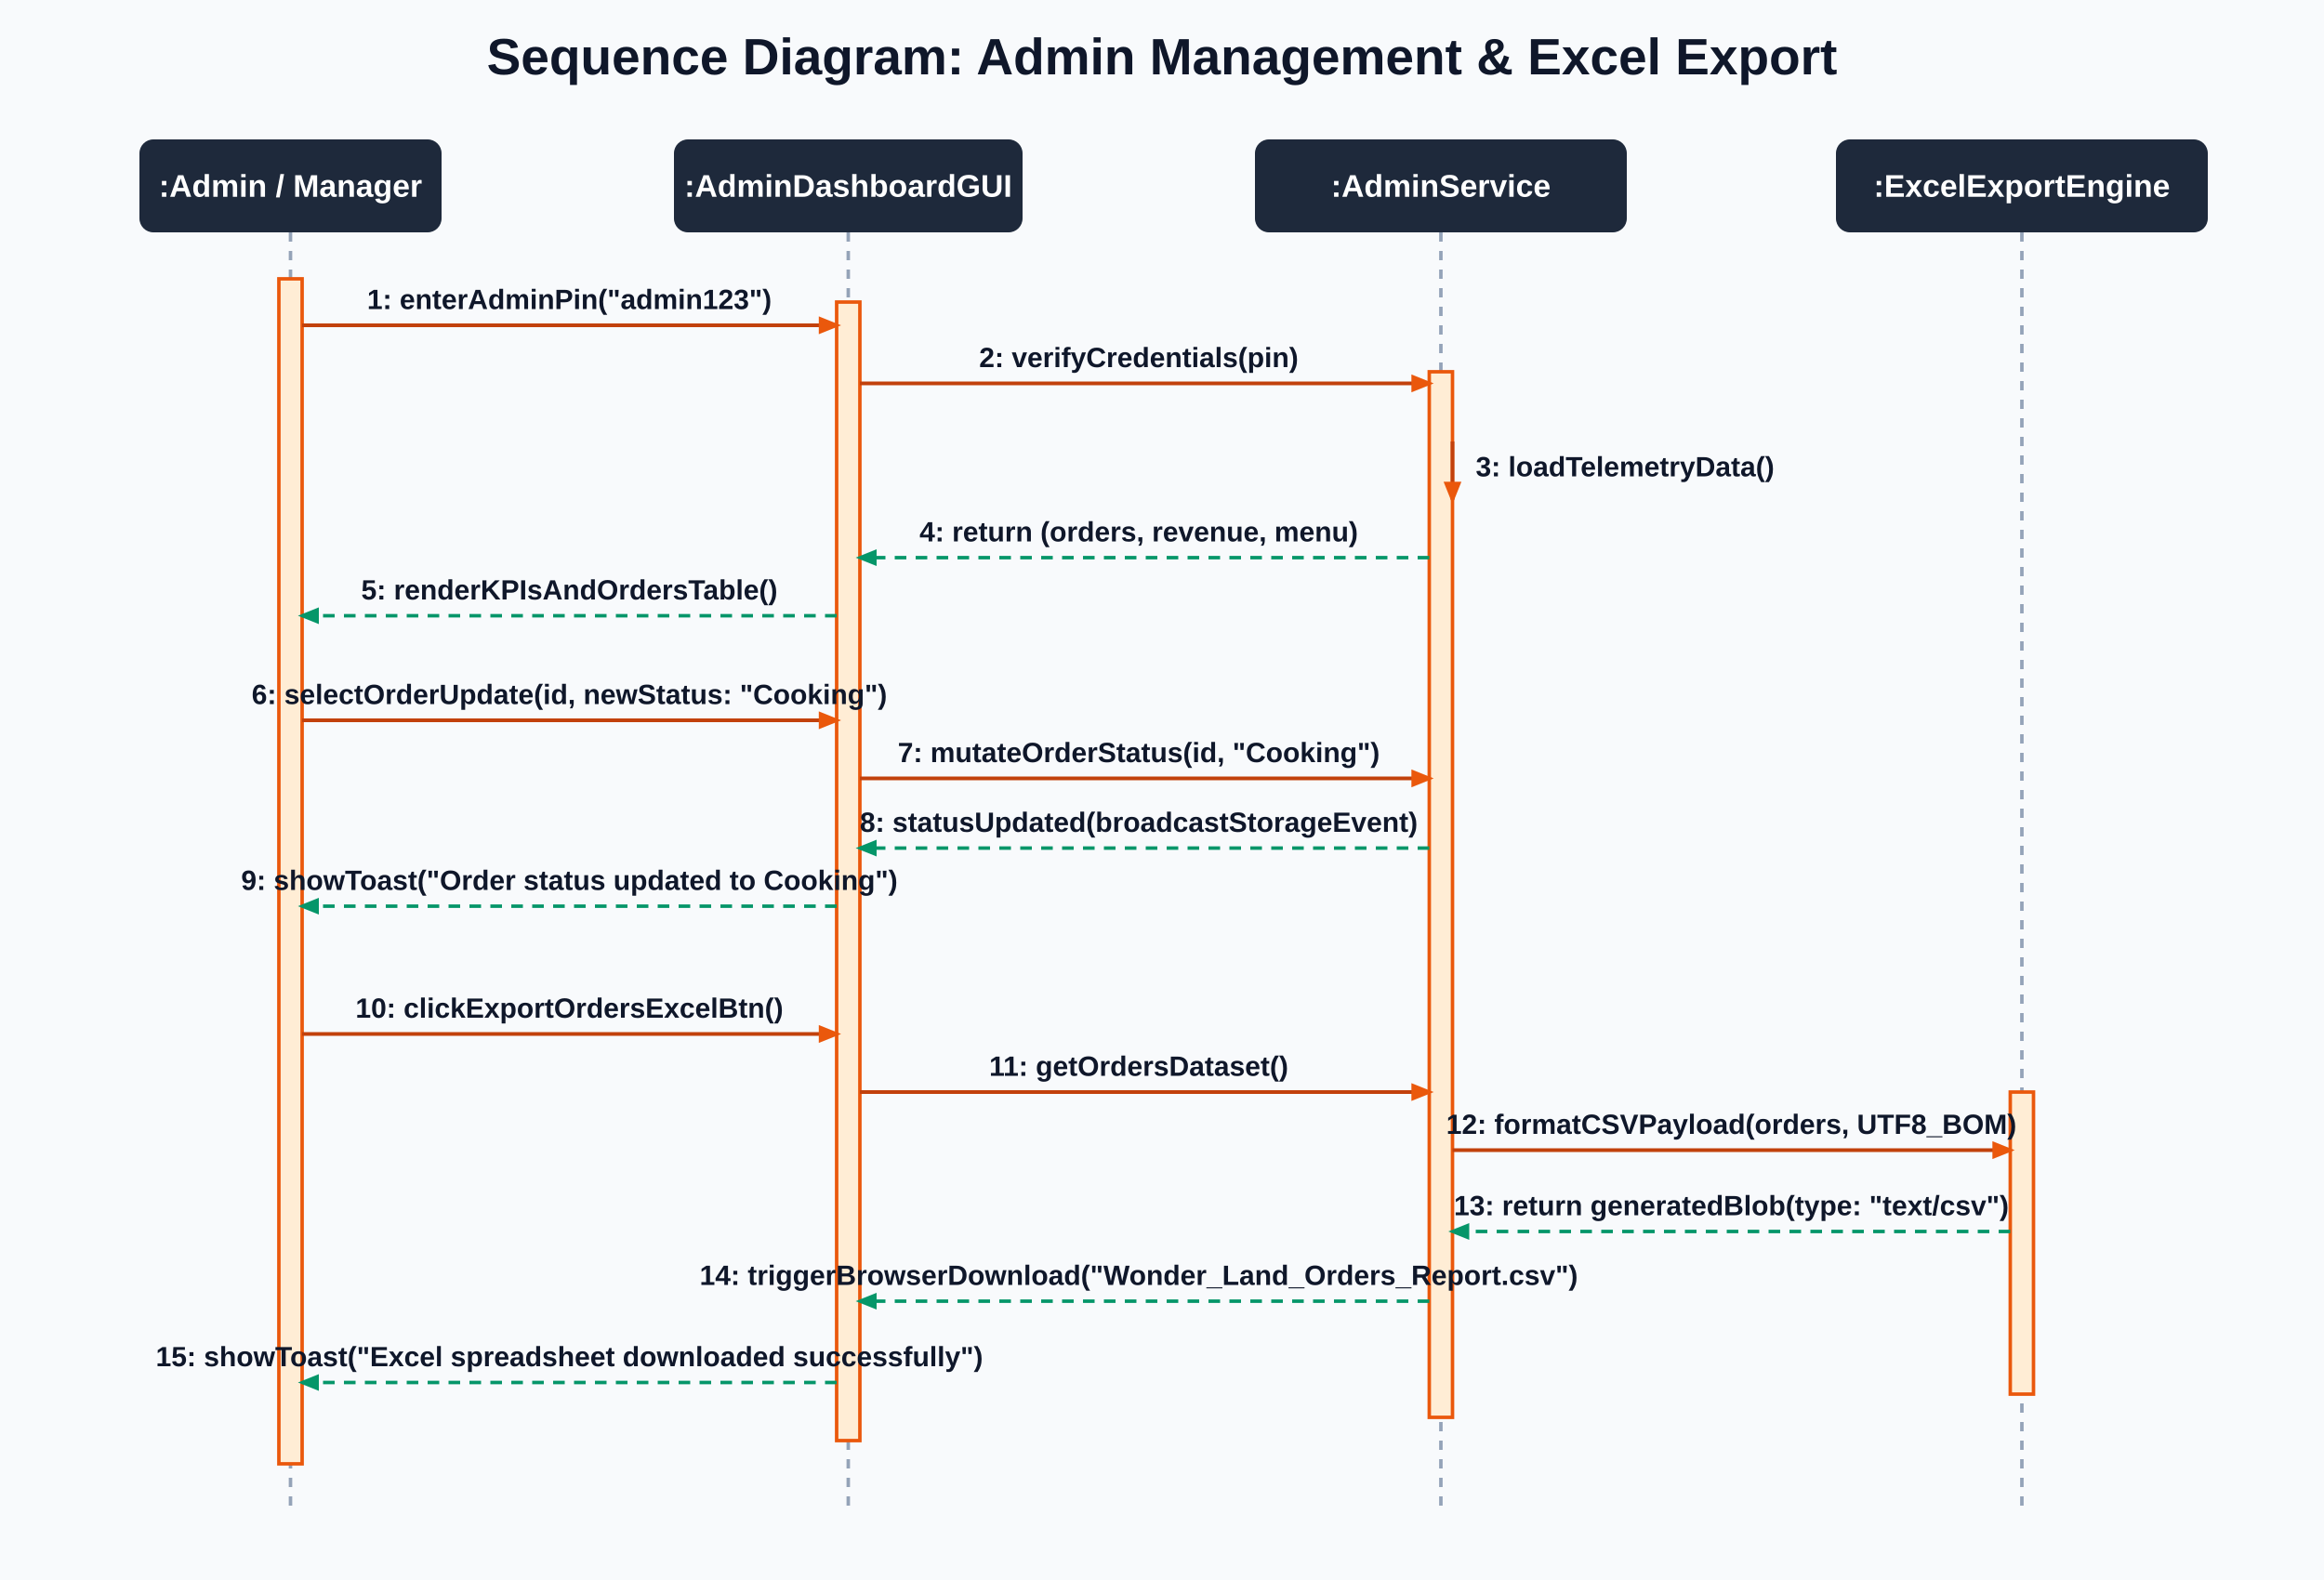
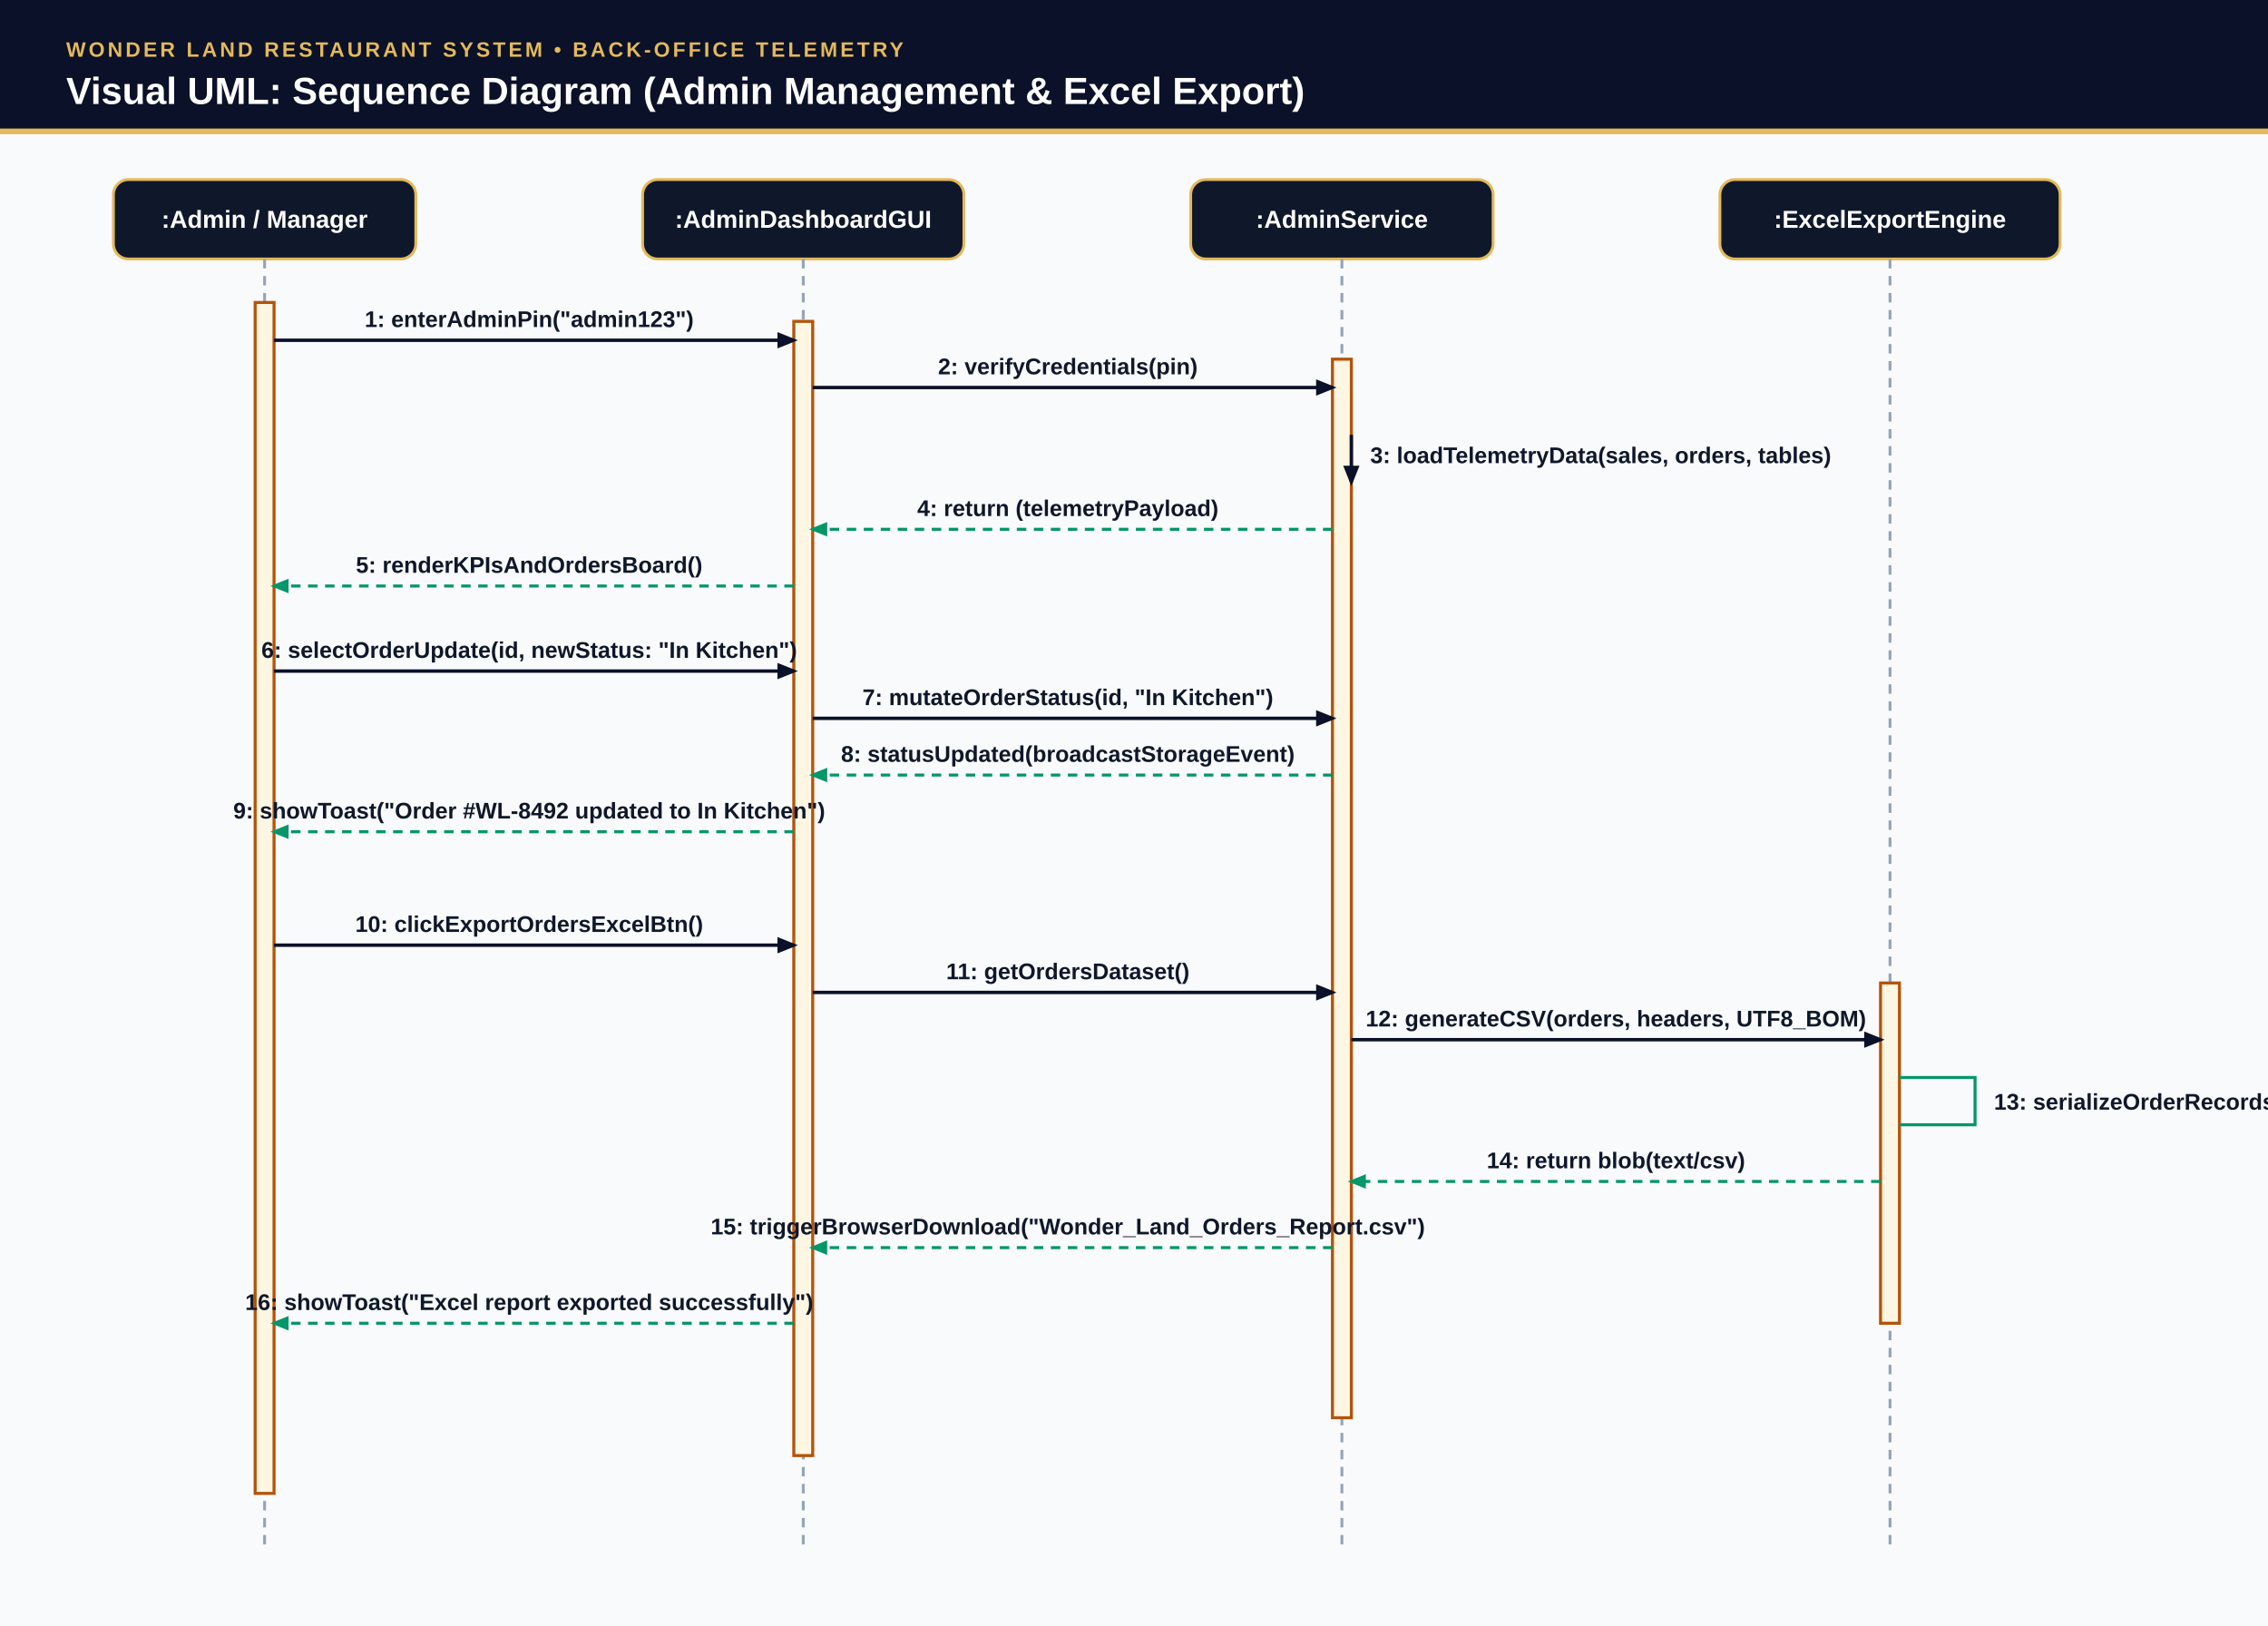
- <svg xmlns="http://www.w3.org/2000/svg" viewBox="0 0 1000 680" width="1000" height="680">
+ <svg xmlns="http://www.w3.org/2000/svg" viewBox="0 0 1200 860" width="1200" height="860">
  <defs>
    <style>
-       .bg { fill: #f8fafc; }
-       .lifeline { stroke: #94a3b8; stroke-width: 1.5; stroke-dasharray: 4,4; }
-       .actor-box { fill: #1e293b; rx: 6; }
-       .actor-title { font-family: 'Segoe UI', Arial, sans-serif; font-size: 13.5px; font-weight: bold; fill: #ffffff; text-anchor: middle; dominant-baseline: central; }
-       .activation { fill: #ffedd5; stroke: #ea580c; stroke-width: 1.5; }
-       .sync-msg { stroke: #c2410c; stroke-width: 1.6; marker-end: url(#arrowOrange); }
-       .reply-msg { stroke: #059669; stroke-width: 1.5; stroke-dasharray: 5,4; marker-end: url(#arrowGreen); }
-       .msg-text { font-family: 'Segoe UI', Arial, sans-serif; font-size: 12px; font-weight: 600; fill: #0f172a; }
+       .canvas-bg { fill: #f8fafc; }
+       .header-bg { fill: #0a1128; }
+       .header-title { font-family: 'Segoe UI', Arial, sans-serif; font-size: 20px; font-weight: bold; fill: #ffffff; }
+       .header-tag { font-family: 'Segoe UI', Arial, sans-serif; font-size: 11px; font-weight: bold; fill: #e4b95b; letter-spacing: 1.5px; }
+       .lifeline-header { rx: 8; fill: #0f172a; stroke: #e4b95b; stroke-width: 1.5; }
+       .lifeline-text { font-family: 'Segoe UI', Arial, sans-serif; font-size: 13px; font-weight: bold; fill: #ffffff; text-anchor: middle; dominant-baseline: central; }
+       .lifeline-dash { stroke: #94a3b8; stroke-width: 1.5; stroke-dasharray: 5,4; }
+       .act-bar { fill: #fdf6e2; stroke: #b45309; stroke-width: 1.6; }
+       .sync-arrow { stroke: #0a1128; stroke-width: 1.8; marker-end: url(#arrowDark); }
+       .reply-arrow { stroke: #059669; stroke-width: 1.6; stroke-dasharray: 5,4; marker-end: url(#arrowGreen); }
+       .msg-label { font-family: 'Segoe UI', Arial, sans-serif; font-size: 12px; font-weight: 700; fill: #0f172a; }
+       .excel-tag { fill: #065f46; stroke: #10b981; stroke-width: 1.5; rx: 6; }
    </style>
-     <marker id="arrowOrange" viewBox="0 0 10 10" refX="8" refY="5" markerWidth="6" markerHeight="6" orient="auto">
-       <path d="M 0 1 L 10 5 L 0 9 z" fill="#ea580c" />
+     <marker id="arrowDark" viewBox="0 0 10 10" refX="8" refY="5" markerWidth="6" markerHeight="6" orient="auto">
+       <path d="M 0 1 L 10 5 L 0 9 z" fill="#0a1128" />
    </marker>
    <marker id="arrowGreen" viewBox="0 0 10 10" refX="8" refY="5" markerWidth="6" markerHeight="6" orient="auto">
      <path d="M 0 1 L 10 5 L 0 9 z" fill="#059669" />
    </marker>
  </defs>
-   <rect width="100%" height="100%" class="bg" />
-   <text x="500" y="32" font-family="'Segoe UI', Arial, sans-serif" font-size="22" font-weight="bold" fill="#0f172a" text-anchor="middle">Sequence Diagram: Admin Management &amp; Excel Export</text>
-   <rect x="60" y="60" width="130" height="40" class="actor-box" fill="#b45309" />
-   <text x="125" y="80" class="actor-title">:Admin / Manager</text>
-   <line x1="125" y1="100" x2="125" y2="650" class="lifeline" />
-   <rect x="290" y="60" width="150" height="40" class="actor-box" fill="#475569" />
-   <text x="365" y="80" class="actor-title">:AdminDashboardGUI</text>
-   <line x1="365" y1="100" x2="365" y2="650" class="lifeline" />
-   <rect x="540" y="60" width="160" height="40" class="actor-box" fill="#ea580c" />
-   <text x="620" y="80" class="actor-title">:AdminService</text>
-   <line x1="620" y1="100" x2="620" y2="650" class="lifeline" />
-   <rect x="790" y="60" width="160" height="40" class="actor-box" fill="#15803d" />
-   <text x="870" y="80" class="actor-title">:ExcelExportEngine</text>
-   <line x1="870" y1="100" x2="870" y2="650" class="lifeline" />
-   <rect x="120" y="120" width="10" height="510" class="activation" />
-   <rect x="360" y="130" width="10" height="490" class="activation" />
-   <rect x="615" y="160" width="10" height="450" class="activation" />
-   <rect x="865" y="470" width="10" height="130" class="activation" />
-   <line x1="130" y1="140" x2="360" y2="140" class="sync-msg" />
-   <text x="245" y="133" class="msg-text" text-anchor="middle">1: enterAdminPin("admin123")</text>
-   <line x1="370" y1="165" x2="615" y2="165" class="sync-msg" />
-   <text x="490" y="158" class="msg-text" text-anchor="middle">2: verifyCredentials(pin)</text>
-   <line x1="625" y1="190" x2="625" y2="215" class="sync-msg" />
-   <text x="635" y="205" class="msg-text">3: loadTelemetryData()</text>
-   <line x1="615" y1="240" x2="370" y2="240" class="reply-msg" />
-   <text x="490" y="233" class="msg-text" text-anchor="middle">4: return (orders, revenue, menu)</text>
-   <line x1="360" y1="265" x2="130" y2="265" class="reply-msg" />
-   <text x="245" y="258" class="msg-text" text-anchor="middle">5: renderKPIsAndOrdersTable()</text>
-   <line x1="130" y1="310" x2="360" y2="310" class="sync-msg" />
-   <text x="245" y="303" class="msg-text" text-anchor="middle">6: selectOrderUpdate(id, newStatus: "Cooking")</text>
-   <line x1="370" y1="335" x2="615" y2="335" class="sync-msg" />
-   <text x="490" y="328" class="msg-text" text-anchor="middle">7: mutateOrderStatus(id, "Cooking")</text>
-   <line x1="615" y1="365" x2="370" y2="365" class="reply-msg" />
-   <text x="490" y="358" class="msg-text" text-anchor="middle">8: statusUpdated(broadcastStorageEvent)</text>
-   <line x1="360" y1="390" x2="130" y2="390" class="reply-msg" />
-   <text x="245" y="383" class="msg-text" text-anchor="middle">9: showToast("Order status updated to Cooking")</text>
-   <line x1="130" y1="445" x2="360" y2="445" class="sync-msg" />
-   <text x="245" y="438" class="msg-text" text-anchor="middle">10: clickExportOrdersExcelBtn()</text>
-   <line x1="370" y1="470" x2="615" y2="470" class="sync-msg" />
-   <text x="490" y="463" class="msg-text" text-anchor="middle">11: getOrdersDataset()</text>
-   <line x1="625" y1="495" x2="865" y2="495" class="sync-msg" />
-   <text x="745" y="488" class="msg-text" text-anchor="middle">12: formatCSVPayload(orders, UTF8_BOM)</text>
-   <line x1="865" y1="530" x2="625" y2="530" class="reply-msg" />
-   <text x="745" y="523" class="msg-text" text-anchor="middle">13: return generatedBlob(type: "text/csv")</text>
-   <line x1="615" y1="560" x2="370" y2="560" class="reply-msg" />
-   <text x="490" y="553" class="msg-text" text-anchor="middle">14: triggerBrowserDownload("Wonder_Land_Orders_Report.csv")</text>
-   <line x1="360" y1="595" x2="130" y2="595" class="reply-msg" />
-   <text x="245" y="588" class="msg-text" text-anchor="middle">15: showToast("Excel spreadsheet downloaded successfully")</text>
+   <rect width="100%" height="100%" class="canvas-bg" />
+   <rect x="0" y="0" width="1200" height="70" class="header-bg" />
+   <rect x="0" y="68" width="1200" height="3" fill="#e4b95b" />
+   <text x="35" y="30" class="header-tag">WONDER LAND RESTAURANT SYSTEM • BACK-OFFICE TELEMETRY</text>
+   <text x="35" y="55" class="header-title">Visual UML: Sequence Diagram (Admin Management &amp; Excel Export)</text>
+   <rect x="60" y="95" width="160" height="42" class="lifeline-header" fill="#b45309" />
+   <text x="140" y="116" class="lifeline-text">:Admin / Manager</text>
+   <line x1="140" y1="137" x2="140" y2="820" class="lifeline-dash" />
+   <rect x="340" y="95" width="170" height="42" class="lifeline-header" />
+   <text x="425" y="116" class="lifeline-text">:AdminDashboardGUI</text>
+   <line x1="425" y1="137" x2="425" y2="820" class="lifeline-dash" />
+   <rect x="630" y="95" width="160" height="42" class="lifeline-header" />
+   <text x="710" y="116" class="lifeline-text">:AdminService</text>
+   <line x1="710" y1="137" x2="710" y2="820" class="lifeline-dash" />
+   <rect x="910" y="95" width="180" height="42" class="lifeline-header" fill="#065f46" stroke="#10b981" />
+   <text x="1000" y="116" class="lifeline-text">:ExcelExportEngine</text>
+   <line x1="1000" y1="137" x2="1000" y2="820" class="lifeline-dash" />
+   <rect x="135" y="160" width="10" height="630" class="act-bar" />
+   <rect x="420" y="170" width="10" height="600" class="act-bar" />
+   <rect x="705" y="190" width="10" height="560" class="act-bar" />
+   <rect x="995" y="520" width="10" height="180" class="act-bar" />
+   <line x1="145" y1="180" x2="420" y2="180" class="sync-arrow" />
+   <text x="280" y="173" class="msg-label" text-anchor="middle">1: enterAdminPin("admin123")</text>
+   <line x1="430" y1="205" x2="705" y2="205" class="sync-arrow" />
+   <text x="565" y="198" class="msg-label" text-anchor="middle">2: verifyCredentials(pin)</text>
+   <line x1="715" y1="230" x2="715" y2="255" class="sync-arrow" />
+   <text x="725" y="245" class="msg-label">3: loadTelemetryData(sales, orders, tables)</text>
+   <line x1="705" y1="280" x2="430" y2="280" class="reply-arrow" />
+   <text x="565" y="273" class="msg-label" text-anchor="middle">4: return (telemetryPayload)</text>
+   <line x1="420" y1="310" x2="145" y2="310" class="reply-arrow" />
+   <text x="280" y="303" class="msg-label" text-anchor="middle">5: renderKPIsAndOrdersBoard()</text>
+   <line x1="145" y1="355" x2="420" y2="355" class="sync-arrow" stroke="#b45309" stroke-width="2" />
+   <text x="280" y="348" class="msg-label" text-anchor="middle" fill="#b45309">6: selectOrderUpdate(id, newStatus: "In Kitchen")</text>
+   <line x1="430" y1="380" x2="705" y2="380" class="sync-arrow" />
+   <text x="565" y="373" class="msg-label" text-anchor="middle">7: mutateOrderStatus(id, "In Kitchen")</text>
+   <line x1="705" y1="410" x2="430" y2="410" class="reply-arrow" />
+   <text x="565" y="403" class="msg-label" text-anchor="middle">8: statusUpdated(broadcastStorageEvent)</text>
+   <line x1="420" y1="440" x2="145" y2="440" class="reply-arrow" />
+   <text x="280" y="433" class="msg-label" text-anchor="middle">9: showToast("Order #WL-8492 updated to In Kitchen")</text>
+   <line x1="145" y1="500" x2="420" y2="500" class="sync-arrow" stroke="#059669" stroke-width="2.2" />
+   <text x="280" y="493" class="msg-label" text-anchor="middle" fill="#047857">10: clickExportOrdersExcelBtn()</text>
+   <line x1="430" y1="525" x2="705" y2="525" class="sync-arrow" />
+   <text x="565" y="518" class="msg-label" text-anchor="middle">11: getOrdersDataset()</text>
+   <line x1="715" y1="550" x2="995" y2="550" class="sync-arrow" stroke="#059669" stroke-width="2" />
+   <text x="855" y="543" class="msg-label" text-anchor="middle" fill="#047857">12: generateCSV(orders, headers, UTF8_BOM)</text>
+   <path d="M 1005 570 L 1045 570 L 1045 595 L 1005 595" fill="none" stroke="#059669" stroke-width="1.6" />
+   <text x="1055" y="587" class="msg-label" fill="#047857">13: serializeOrderRecords()</text>
+   <line x1="995" y1="625" x2="715" y2="625" class="reply-arrow" />
+   <text x="855" y="618" class="msg-label" text-anchor="middle">14: return blob(text/csv)</text>
+   <line x1="705" y1="660" x2="430" y2="660" class="reply-arrow" />
+   <text x="565" y="653" class="msg-label" text-anchor="middle">15: triggerBrowserDownload("Wonder_Land_Orders_Report.csv")</text>
+   <line x1="420" y1="700" x2="145" y2="700" class="reply-arrow" stroke="#059669" stroke-width="2" />
+   <text x="280" y="693" class="msg-label" text-anchor="middle" fill="#047857">16: showToast("Excel report exported successfully")</text>
</svg>
